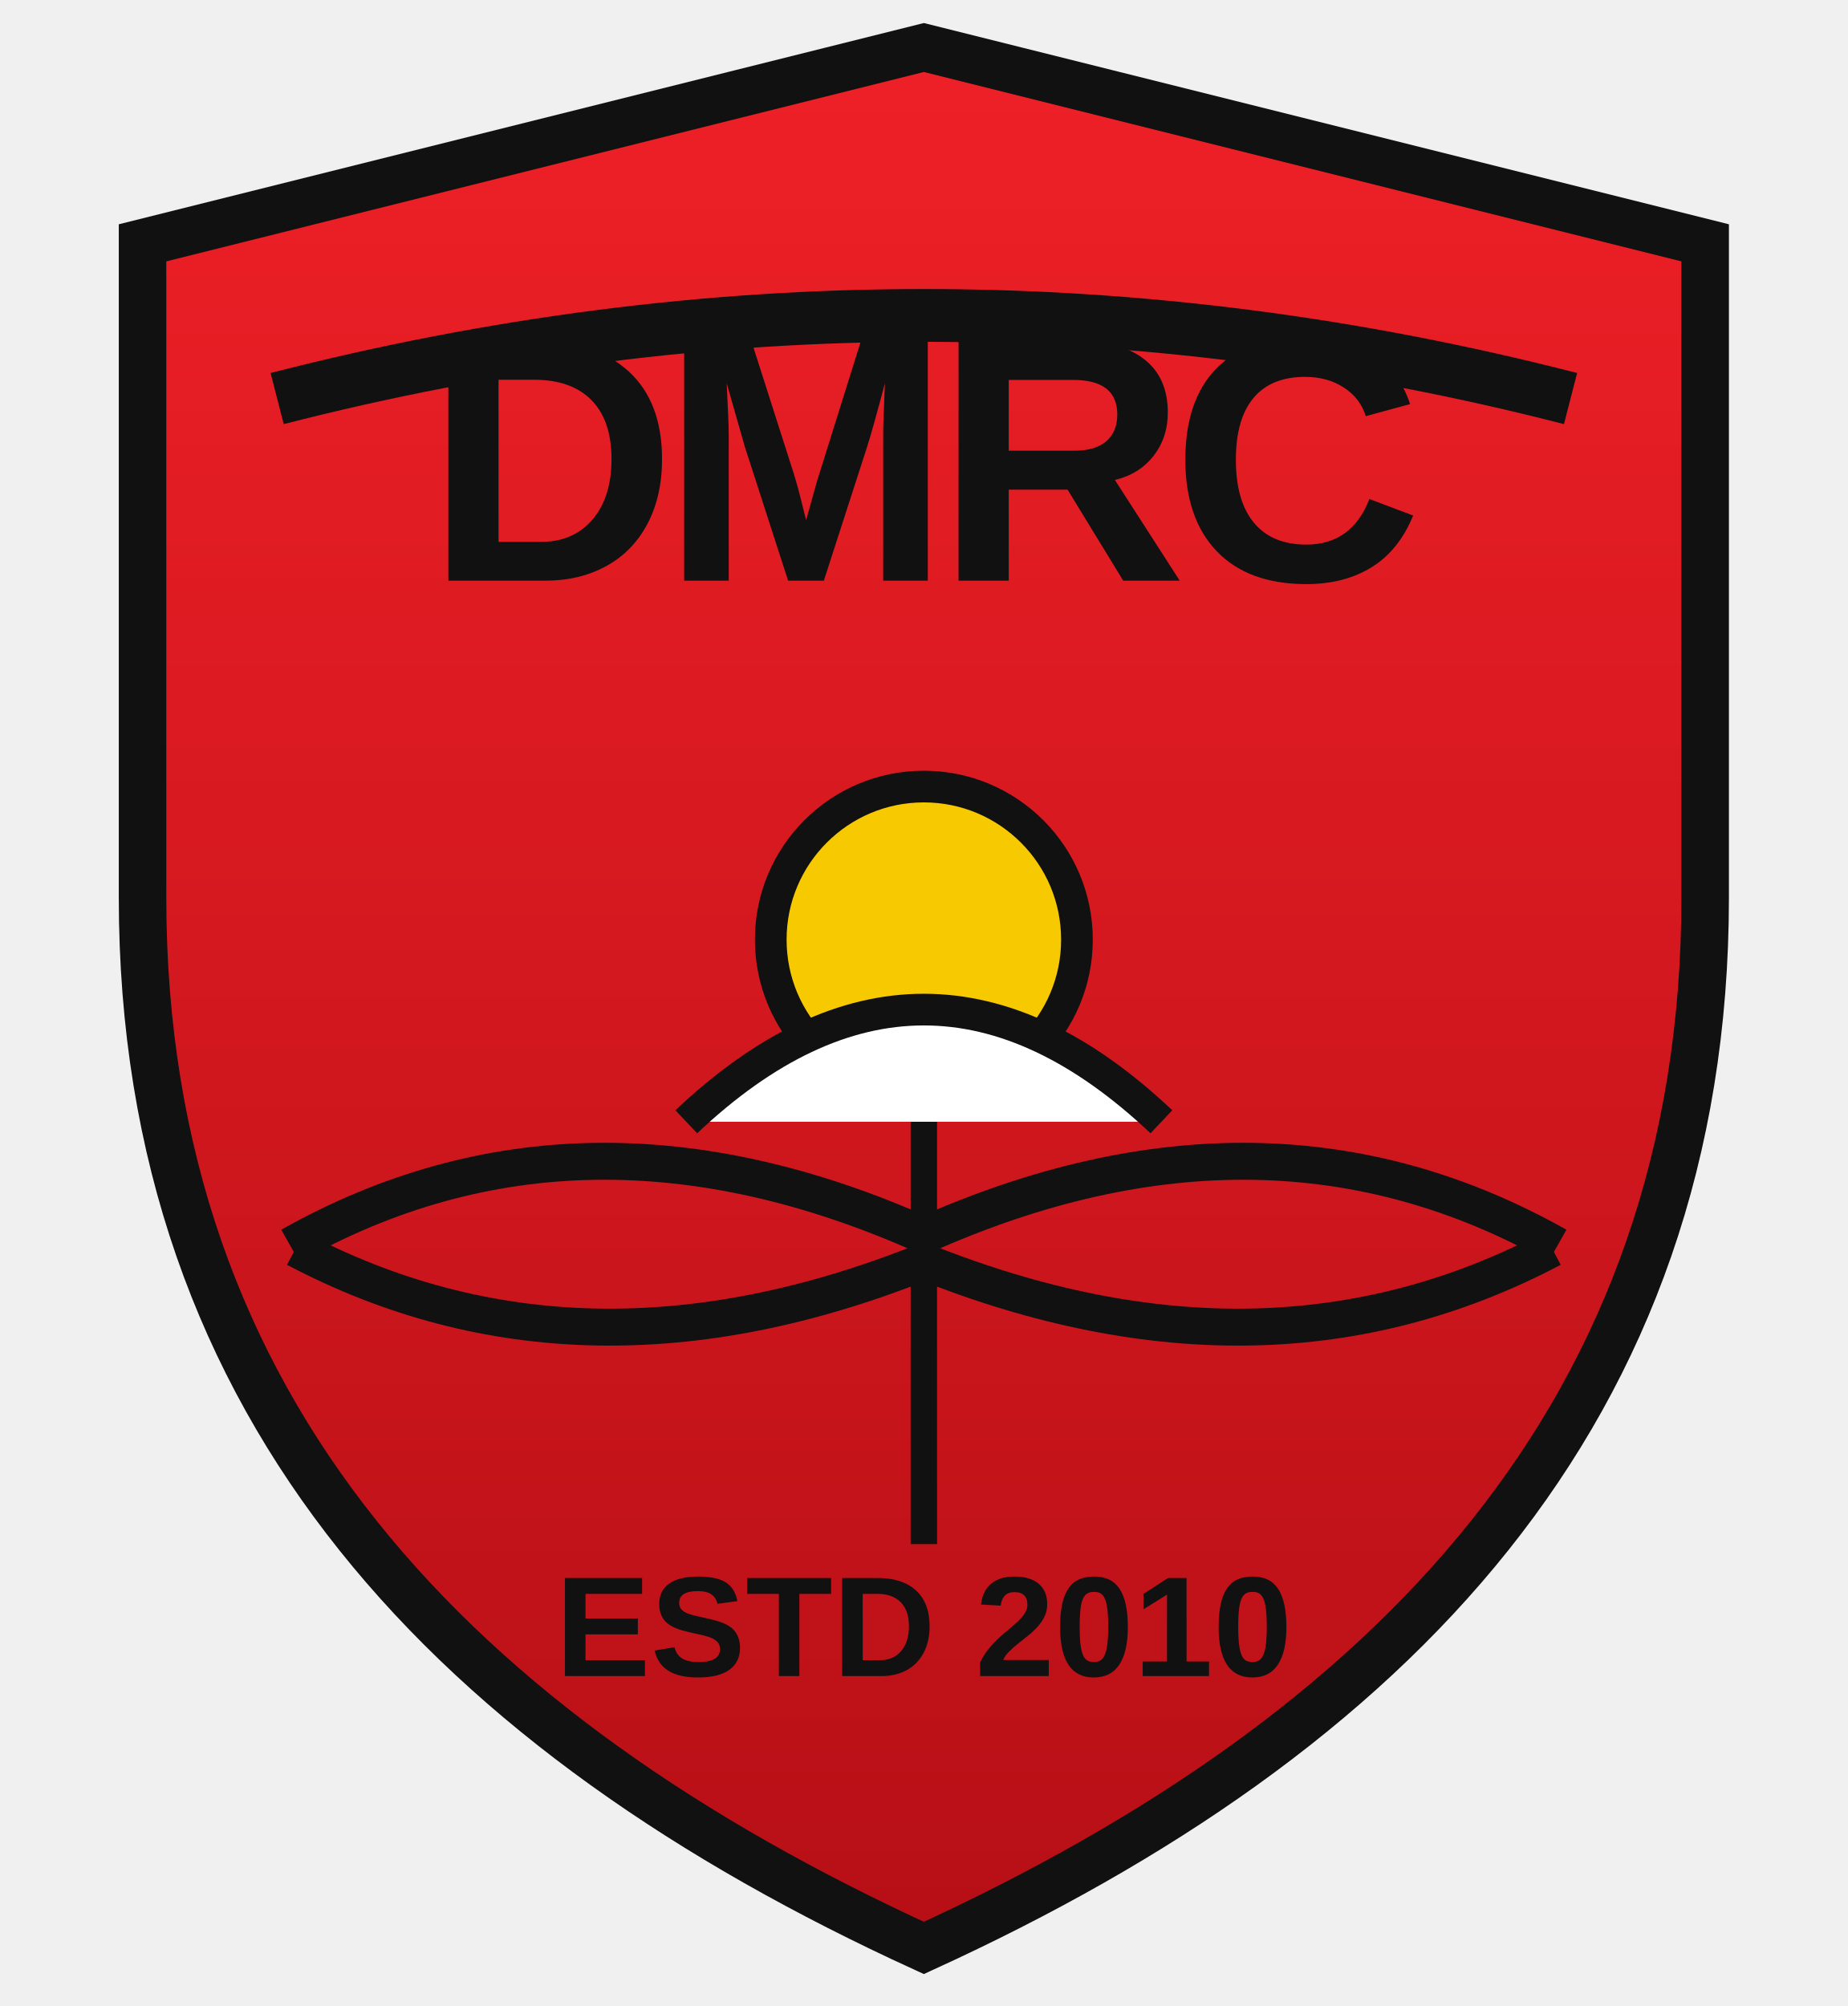
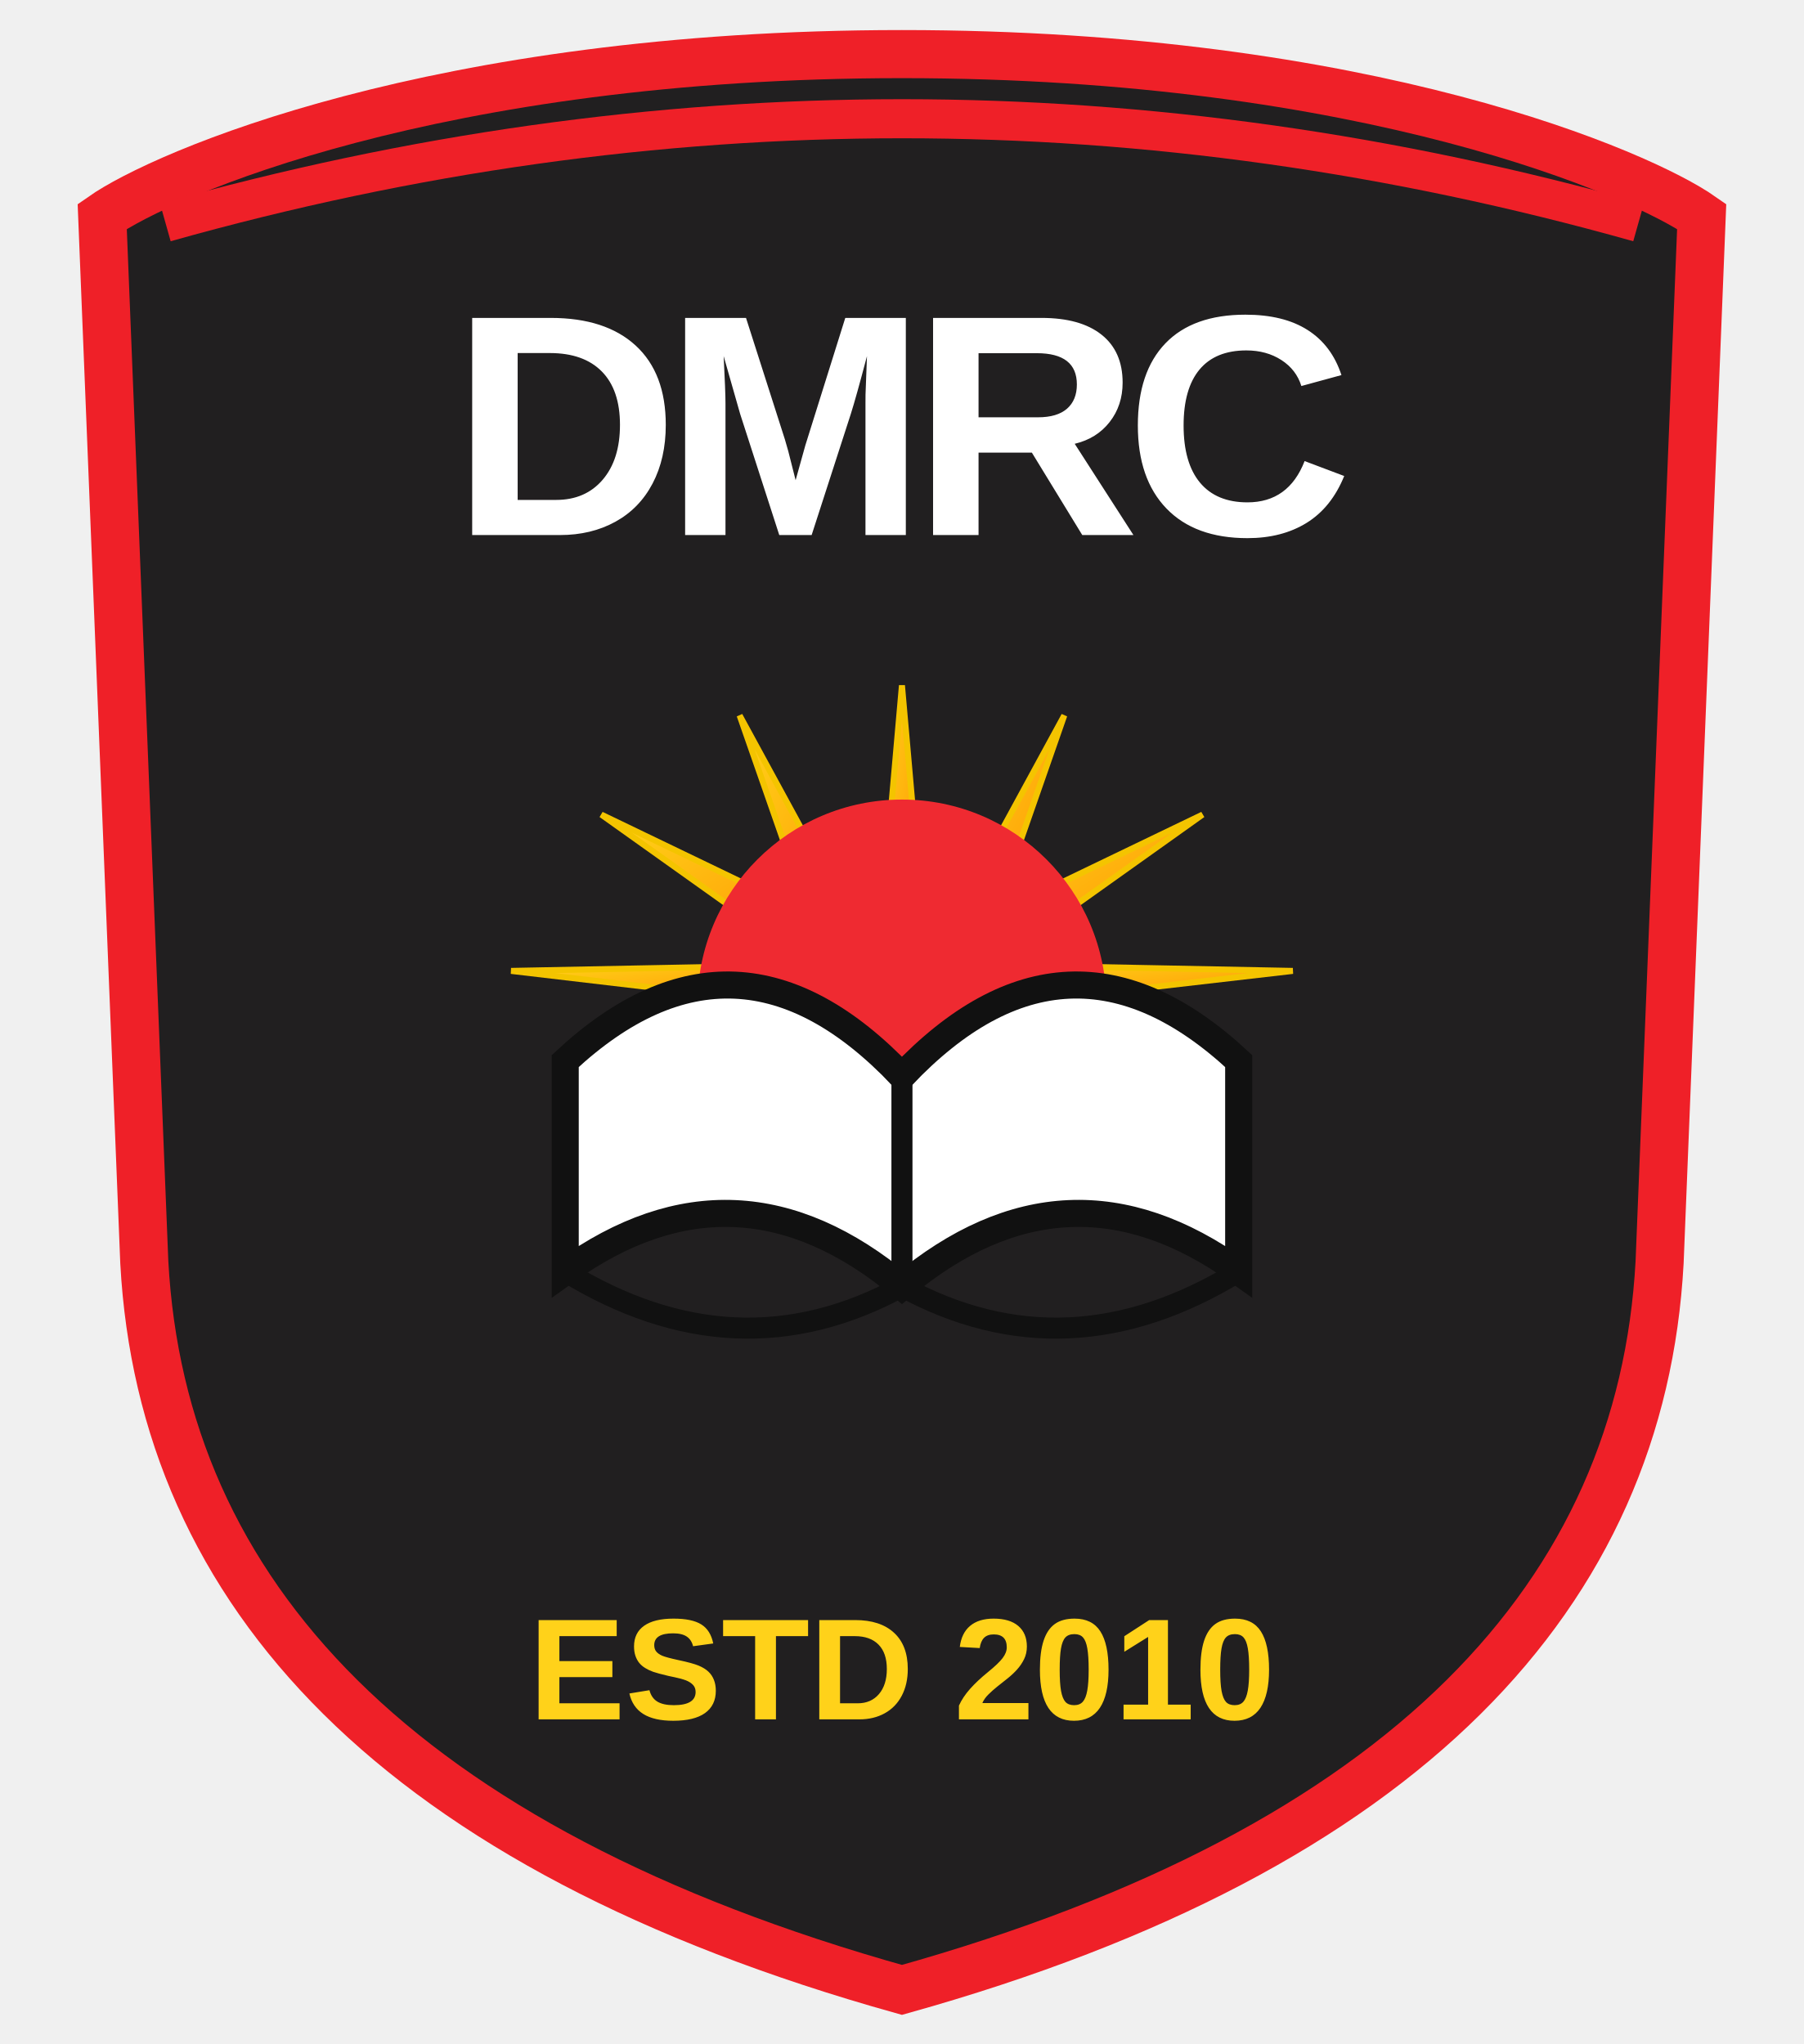
- <svg xmlns="http://www.w3.org/2000/svg" viewBox="0 0 700 760" role="img" aria-label="DMRC logo">
+ <svg xmlns="http://www.w3.org/2000/svg" viewBox="0 0 600 680" role="img" aria-label="DMRC logo">
  <defs>
-     <linearGradient id="r" x1="0" y1="0" x2="0" y2="1">
-       <stop stop-color="#ef2027" />
-       <stop offset="1" stop-color="#b70f16" />
+     <linearGradient id="red" x1="0" y1="0" x2="0" y2="1">
+       <stop stop-color="#ff2028" />
+       <stop offset="1" stop-color="#d3131b" />
+     </linearGradient>
+     <linearGradient id="sun" x1="0" y1="0" x2="1" y2="1">
+       <stop stop-color="#ffd51a" />
+       <stop offset="1" stop-color="#ff8d00" />
    </linearGradient>
  </defs>
-   <path d="M350 18 L646 92 V340 C646 535 527 657 350 738 C173 657 54 535 54 340 V92 Z" fill="url(#r)" stroke="#111" stroke-width="18" />
-   <path d="M105 151 Q350 88 595 151" fill="none" stroke="#111" stroke-width="20" />
-   <text x="350" y="220" text-anchor="middle" font-family="Arial,Helvetica,sans-serif" font-size="132" font-weight="900" fill="#111" letter-spacing="-6">DMRC</text>
-   <circle cx="350" cy="356" r="58" fill="#f7c900" stroke="#111" stroke-width="12" />
-   <path d="M260 425 Q350 340 440 425" fill="#fff" stroke="#111" stroke-width="12" />
-   <path d="M350 425 V585" stroke="#111" stroke-width="10" />
-   <path d="M110 472 Q220 410 350 468 Q480 410 590 472" fill="none" stroke="#111" stroke-width="14" />
-   <path d="M112 473 Q220 530 350 478 Q480 530 588 473" fill="none" stroke="#111" stroke-width="14" />
-   <text x="350" y="635" text-anchor="middle" font-family="Arial,Helvetica,sans-serif" font-size="54" font-weight="900" fill="#111">ESTD 2010</text>
+   <path d="M300 18C455 18 546 58 566 72L552 420C546 530 468 615 300 662C132 615 54 530 48 420L34 72C54 58 145 18 300 18Z" fill="#211f20" stroke="#ef2028" stroke-width="16" />
+   <path d="M55 74Q300 5 545 74" fill="none" stroke="#ef2028" stroke-width="13" />
+   <text x="300" y="178" text-anchor="middle" font-family="Arial,Helvetica,sans-serif" font-size="105" font-weight="900" fill="#fff" letter-spacing="-5">DMRC</text>
+   <g transform="translate(0 8)">
+     <g fill="url(#sun)" stroke="#f4c400" stroke-width="2">
+       <path d="M300 220l-8 91h16z" />
+       <path d="M246 230l30 86 13-7z" />
+       <path d="M354 230l-43 79 13 7z" />
+       <path d="M200 263l73 52 8-13z" />
+       <path d="M400 263l-81 39 8 13z" />
+       <path d="M170 315l102 12 1-14z" />
+       <path d="M430 315l-103-2-1 14z" />
+     </g>
+     <circle cx="300" cy="326" r="68" fill="#ef2a31" />
+     <path d="M188 345Q245 292 300 350Q355 292 412 345L412 415Q355 374 300 420Q245 374 188 415Z" fill="#fff" stroke="#111" stroke-width="9" />
+     <path d="M300 350V420" stroke="#111" stroke-width="7" />
+     <path d="M188 415Q245 450 300 420Q355 450 412 415" fill="none" stroke="#111" stroke-width="7" />
+   </g>
+   <text x="300" y="572" text-anchor="middle" font-family="Arial,Helvetica,sans-serif" font-size="48" font-weight="900" fill="#ffd21a">ESTD 2010</text>
</svg>
